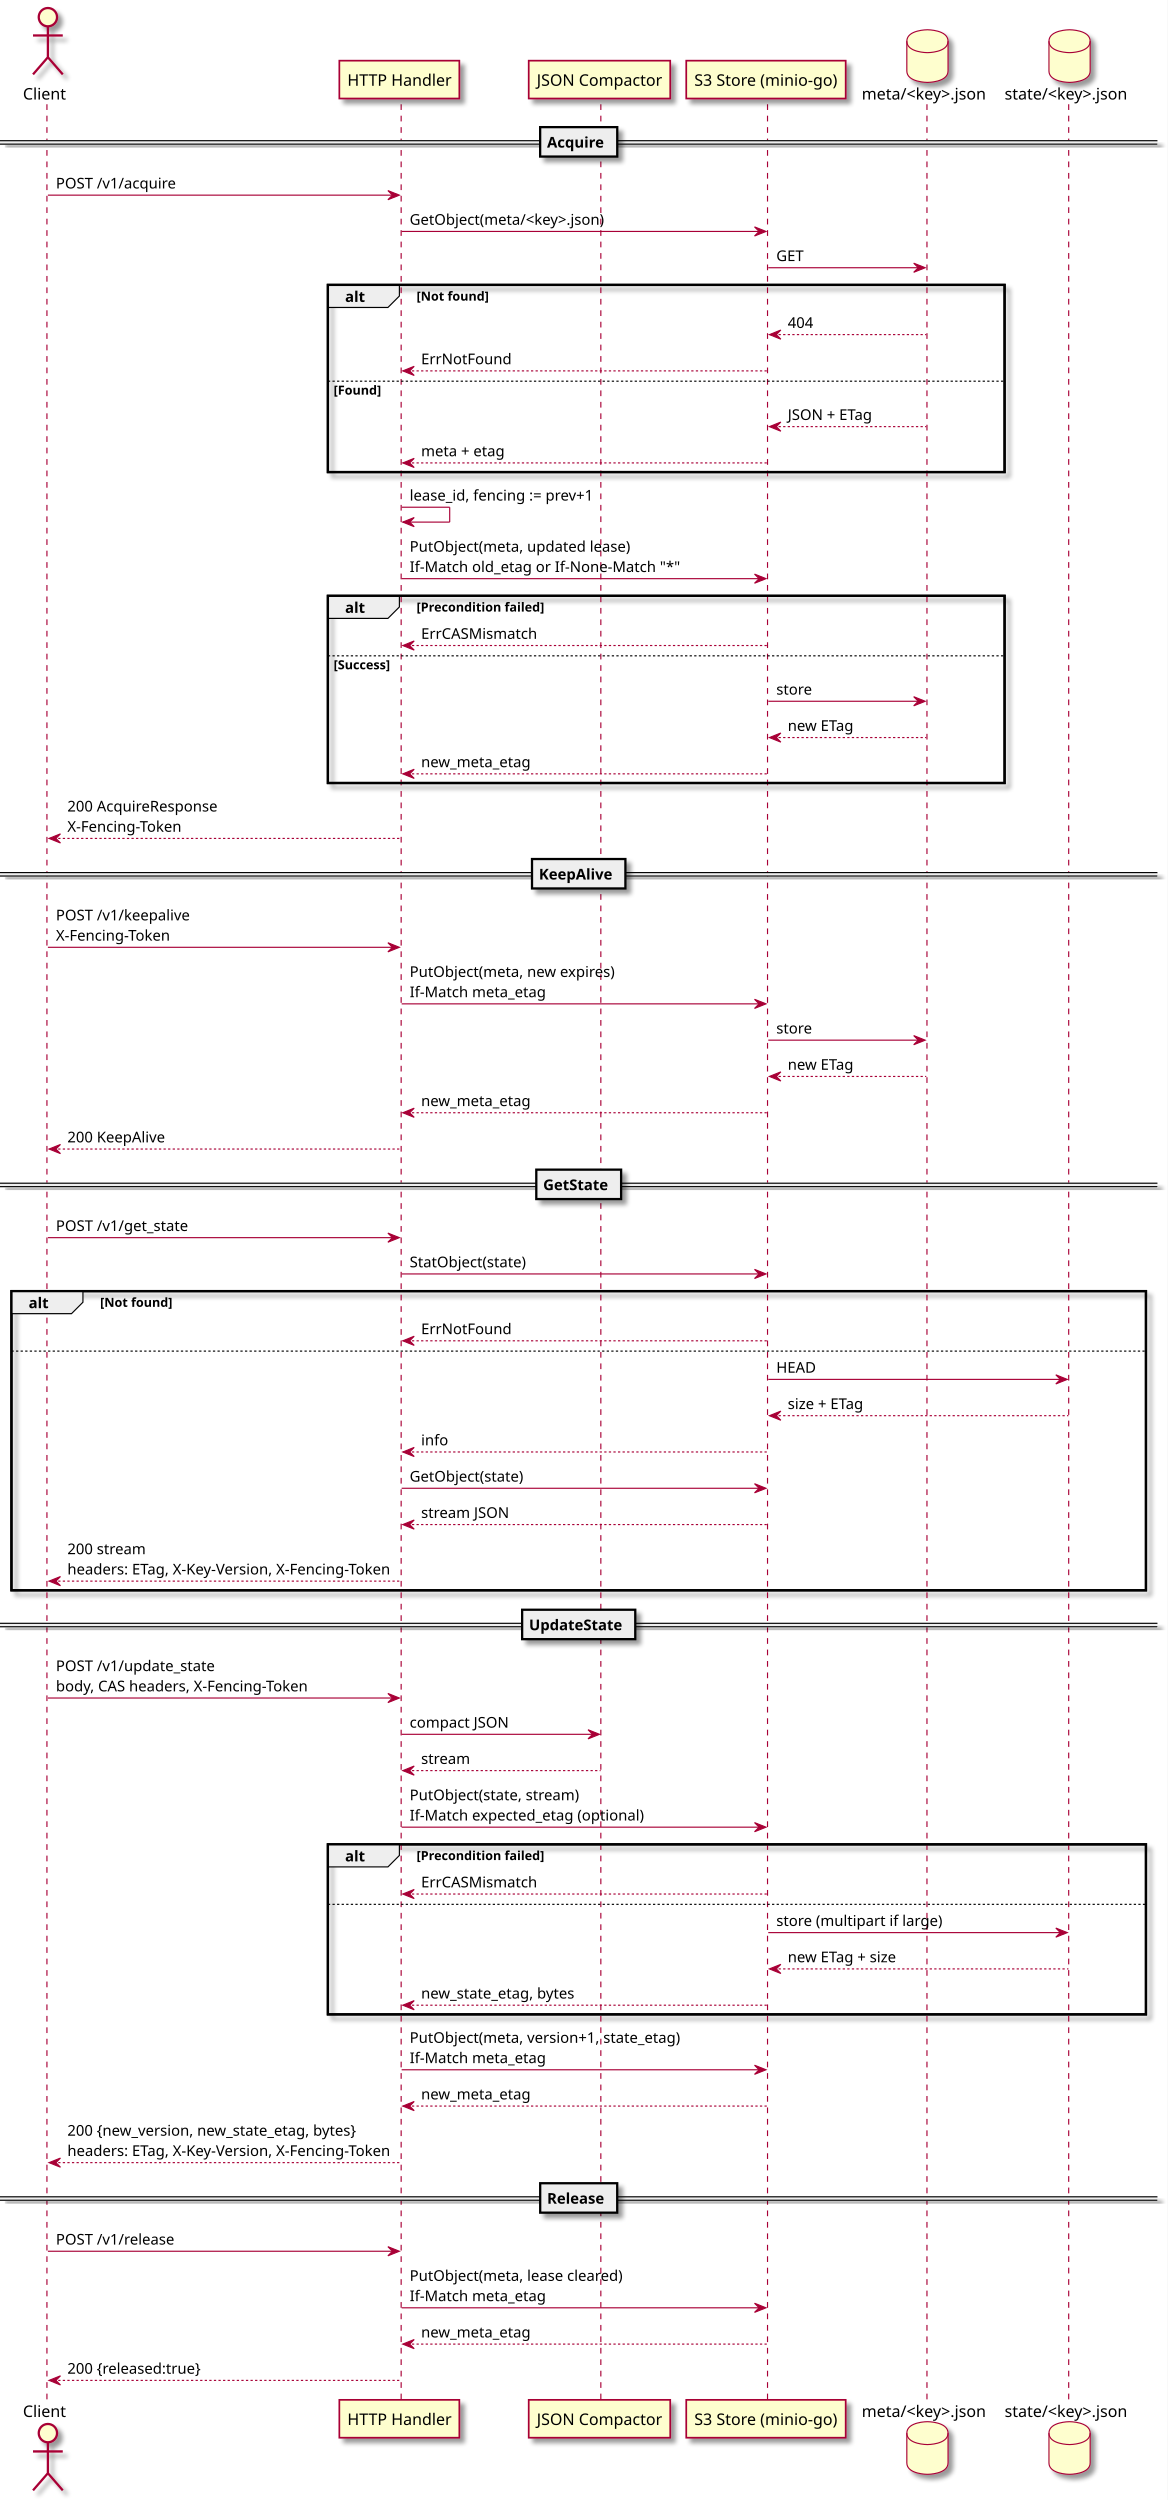
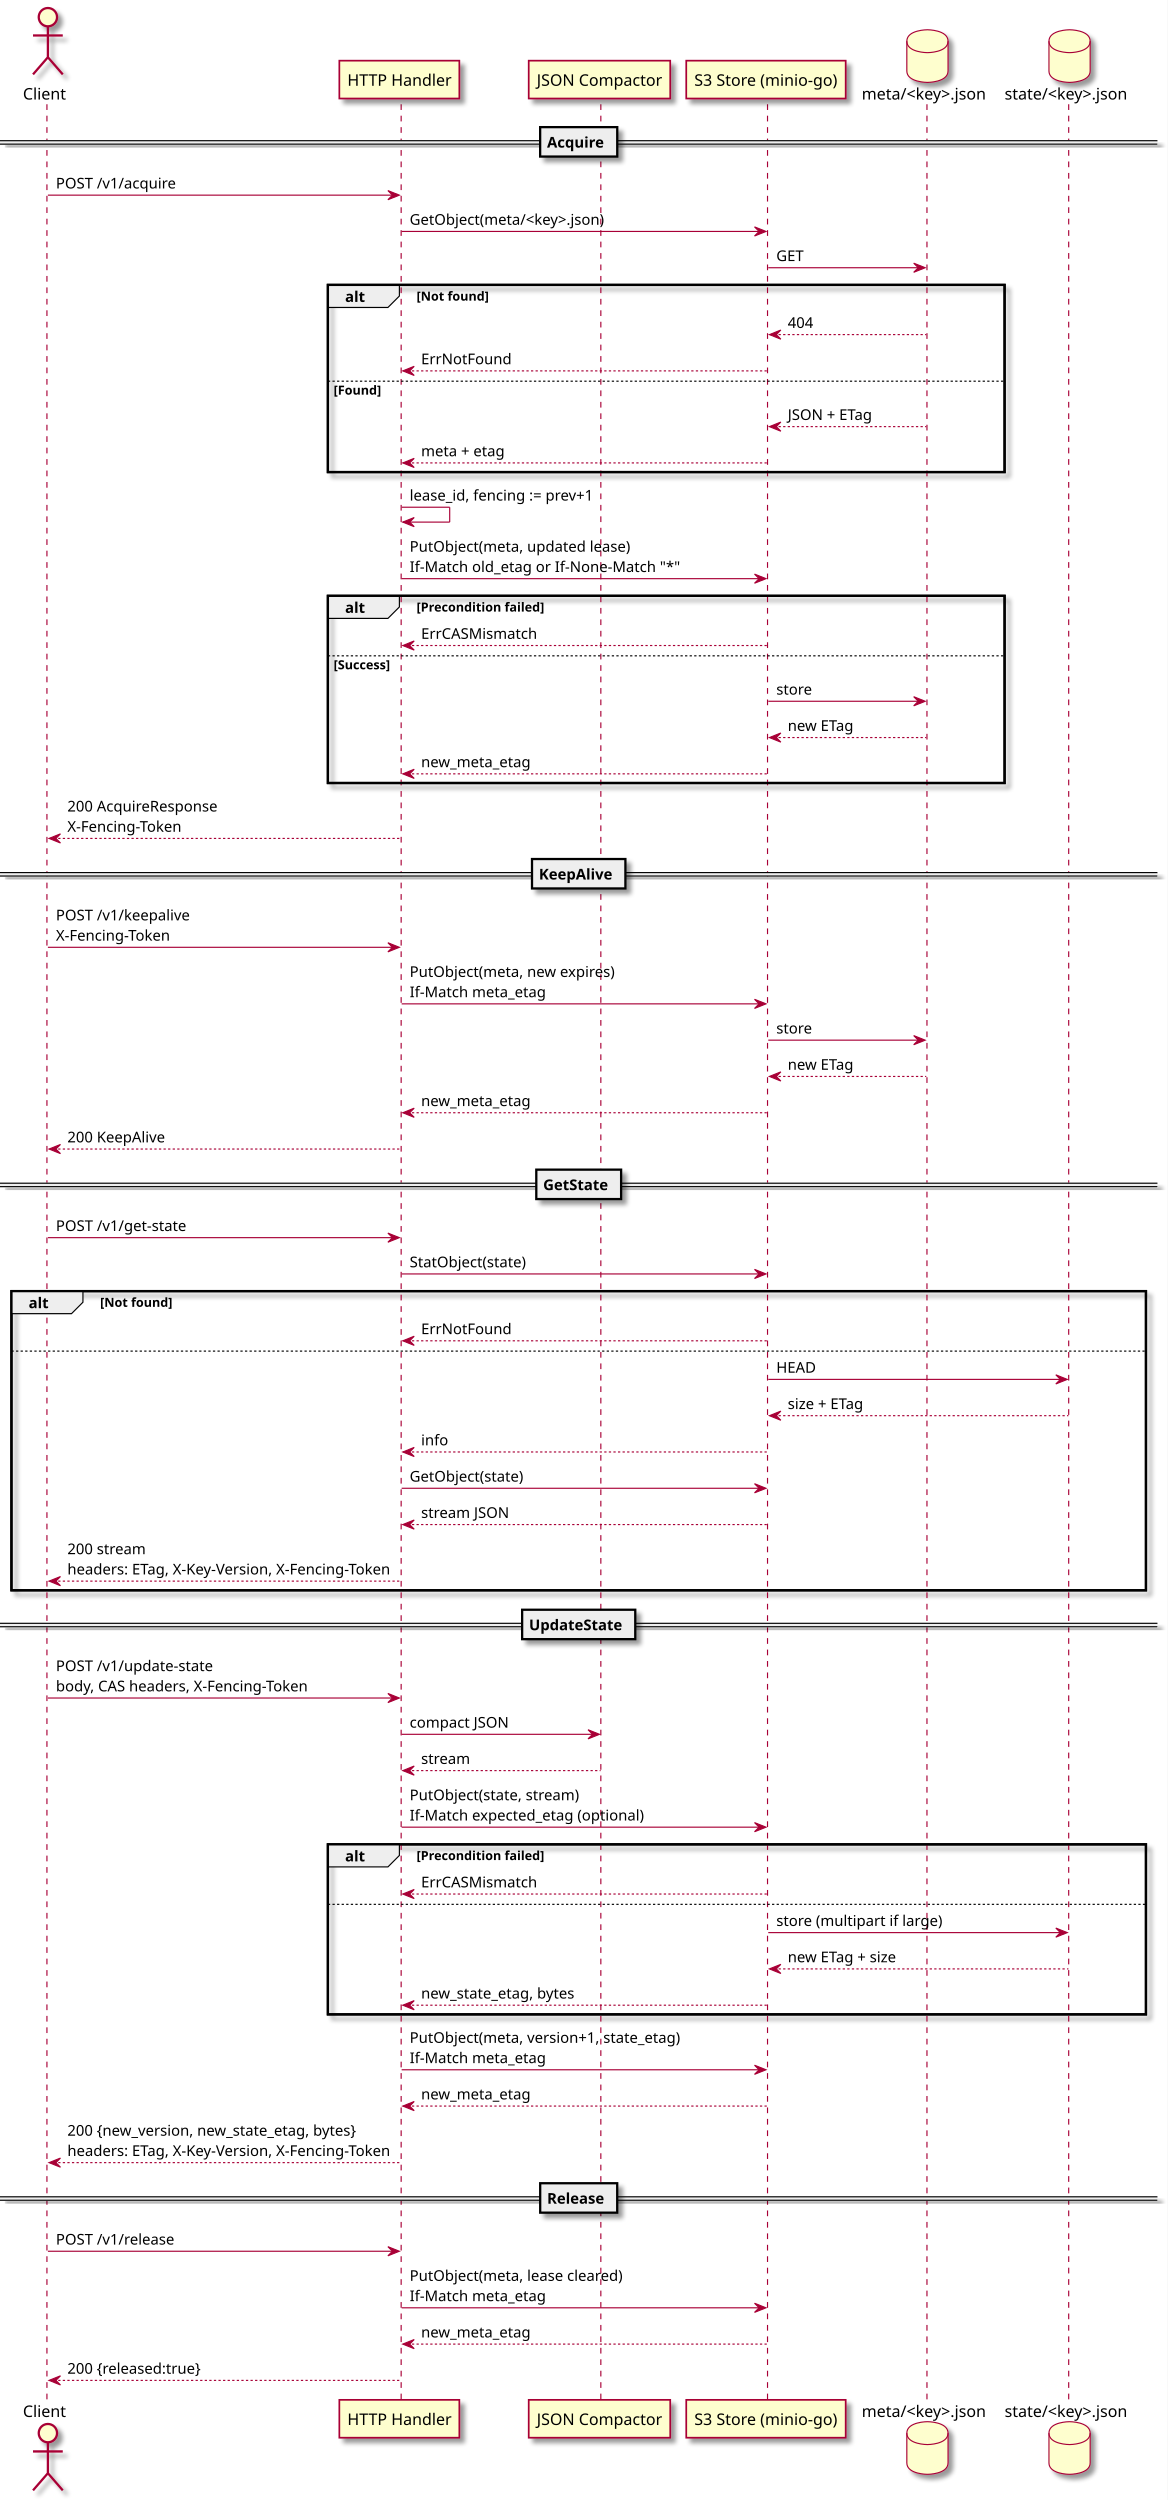
<svg xmlns="http://www.w3.org/2000/svg" contentStyleType="text/css" data-diagram-type="SEQUENCE" height="2184px" preserveAspectRatio="none" style="width:1020px;height:2184px;background:#FFFFFF;" version="1.1" viewBox="0 0 1020 2184" width="1020px" zoomAndPan="magnify">
  <rect width="100%" height="100%" fill="#ffffff" />
  <defs>
-     <filter height="300%" id="f1l8vejm5ueg6n" width="300%" x="-1" y="-1">
+     <filter height="300%" id="f2eann8su0fu7" width="300%" x="-1" y="-1">
      <feGaussianBlur result="blurOut" stdDeviation="2" />
      <feColorMatrix in="blurOut" result="blurOut2" type="matrix" values="0 0 0 0 0 0 0 0 0 0 0 0 0 0 0 0 0 0 .4 0" />
      <feOffset dx="4" dy="4" in="blurOut2" result="blurOut3" />
      <feBlend in="SourceGraphic" in2="blurOut3" mode="normal" />
    </filter>
  </defs>
  <g>
-     <rect fill="none" filter="url(#f1l8vejm5ueg6n)" height="163.512" style="stroke:#000000;stroke-width:2;" width="591.169" x="286.446" y="248.892" />
-     <rect fill="none" filter="url(#f1l8vejm5ueg6n)" height="163.512" style="stroke:#000000;stroke-width:2;" width="591.169" x="286.446" y="520.522" />
-     <rect fill="none" filter="url(#f1l8vejm5ueg6n)" height="261.354" style="stroke:#000000;stroke-width:2;" width="991.107" x="10" y="1127.918" />
-     <rect fill="none" filter="url(#f1l8vejm5ueg6n)" height="148.53" style="stroke:#000000;stroke-width:2;" width="714.66" x="286.446" y="1611.215" />
+     <rect fill="none" filter="url(#f2eann8su0fu7)" height="163.512" style="stroke:#000000;stroke-width:2;" width="591.169" x="286.446" y="248.892" />
+     <rect fill="none" filter="url(#f2eann8su0fu7)" height="163.512" style="stroke:#000000;stroke-width:2;" width="591.169" x="286.446" y="520.522" />
+     <rect fill="none" filter="url(#f2eann8su0fu7)" height="261.354" style="stroke:#000000;stroke-width:2;" width="991.107" x="10" y="1127.918" />
+     <rect fill="none" filter="url(#f2eann8su0fu7)" height="148.53" style="stroke:#000000;stroke-width:2;" width="714.66" x="286.446" y="1611.215" />
    <g>
      <rect fill="#000000" fill-opacity="0" height="2006.443" width="8" x="37.837" y="91.068" />
      <line style="stroke:#A80036;stroke-width:1;stroke-dasharray:5,5;" x1="41" x2="41" y1="91.068" y2="2097.511" />
    </g>
    <g>
      <rect fill="#000000" fill-opacity="0" height="2006.443" width="8" x="346.862" y="91.068" />
      <line style="stroke:#A80036;stroke-width:1;stroke-dasharray:5,5;" x1="350.446" x2="350.446" y1="91.068" y2="2097.511" />
    </g>
    <g>
      <rect fill="#000000" fill-opacity="0" height="2006.443" width="8" x="521.698" y="91.068" />
      <line style="stroke:#A80036;stroke-width:1;stroke-dasharray:5,5;" x1="524.889" x2="524.889" y1="91.068" y2="2097.511" />
    </g>
    <g>
      <rect fill="#000000" fill-opacity="0" height="2006.443" width="8" x="667.151" y="91.068" />
      <line style="stroke:#A80036;stroke-width:1;stroke-dasharray:5,5;" x1="670.508" x2="670.508" y1="91.068" y2="2097.511" />
    </g>
    <g>
      <rect fill="#000000" fill-opacity="0" height="2006.443" width="8" x="806.205" y="91.068" />
      <line style="stroke:#A80036;stroke-width:1;stroke-dasharray:5,5;" x1="809.794" x2="809.794" y1="91.068" y2="2097.511" />
    </g>
    <g>
      <rect fill="#000000" fill-opacity="0" height="2006.443" width="8" x="930.361" y="91.068" />
      <line style="stroke:#A80036;stroke-width:1;stroke-dasharray:5,5;" x1="933.615" x2="933.615" y1="91.068" y2="2097.511" />
    </g>
    <g class="participant participant-head" data-participant="Client">
      <text fill="#000000" font-family="sans-serif" font-size="14" lengthAdjust="spacing" textLength="37.674" x="20" y="86.966">Client</text>
-       <ellipse cx="41.837" cy="15" fill="#FEFECE" filter="url(#f1l8vejm5ueg6n)" rx="8" ry="8" style="stroke:#A80036;stroke-width:2;" />
-       <path d="M41.837,23 L41.837,50 M28.837,31 L54.837,31 M41.837,50 L28.837,65 M41.837,50 L54.837,65" fill="none" filter="url(#f1l8vejm5ueg6n)" style="stroke:#A80036;stroke-width:2;" />
+       <ellipse cx="41.837" cy="15" fill="#FEFECE" filter="url(#f2eann8su0fu7)" rx="8" ry="8" style="stroke:#A80036;stroke-width:2;" />
+       <path d="M41.837,23 L41.837,50 M28.837,31 L54.837,31 M41.837,50 L28.837,65 M41.837,50 L54.837,65" fill="none" filter="url(#f2eann8su0fu7)" style="stroke:#A80036;stroke-width:2;" />
    </g>
    <g class="participant participant-tail" data-participant="Client">
      <text fill="#000000" font-family="sans-serif" font-size="14" lengthAdjust="spacing" textLength="37.674" x="20" y="2111.477">Client</text>
-       <ellipse cx="41.837" cy="2125.579" fill="#FEFECE" filter="url(#f1l8vejm5ueg6n)" rx="8" ry="8" style="stroke:#A80036;stroke-width:2;" />
-       <path d="M41.837,2133.579 L41.837,2160.579 M28.837,2141.579 L54.837,2141.579 M41.837,2160.579 L28.837,2175.579 M41.837,2160.579 L54.837,2175.579" fill="none" filter="url(#f1l8vejm5ueg6n)" style="stroke:#A80036;stroke-width:2;" />
+       <ellipse cx="41.837" cy="2125.579" fill="#FEFECE" filter="url(#f2eann8su0fu7)" rx="8" ry="8" style="stroke:#A80036;stroke-width:2;" />
+       <path d="M41.837,2133.579 L41.837,2160.579 M28.837,2141.579 L54.837,2141.579 M41.837,2160.579 L28.837,2175.579 M41.837,2160.579 L54.837,2175.579" fill="none" filter="url(#f2eann8su0fu7)" style="stroke:#A80036;stroke-width:2;" />
    </g>
    <g class="participant participant-head" data-participant="Handler">
-       <rect fill="#FEFECE" filter="url(#f1l8vejm5ueg6n)" height="33.068" style="stroke:#A80036;stroke-width:1.5;" width="104.832" x="296.446" y="53" />
+       <rect fill="#FEFECE" filter="url(#f2eann8su0fu7)" height="33.068" style="stroke:#A80036;stroke-width:1.5;" width="104.832" x="296.446" y="53" />
      <text fill="#000000" font-family="sans-serif" font-size="14" lengthAdjust="spacing" textLength="90.832" x="303.446" y="74.966">HTTP Handler</text>
    </g>
    <g class="participant participant-tail" data-participant="Handler">
-       <rect fill="#FEFECE" filter="url(#f1l8vejm5ueg6n)" height="33.068" style="stroke:#A80036;stroke-width:1.5;" width="104.832" x="296.446" y="2096.511" />
+       <rect fill="#FEFECE" filter="url(#f2eann8su0fu7)" height="33.068" style="stroke:#A80036;stroke-width:1.5;" width="104.832" x="296.446" y="2096.511" />
      <text fill="#000000" font-family="sans-serif" font-size="14" lengthAdjust="spacing" textLength="90.832" x="303.446" y="2118.477">HTTP Handler</text>
    </g>
    <g class="participant participant-head" data-participant="Compactor">
-       <rect fill="#FEFECE" filter="url(#f1l8vejm5ueg6n)" height="33.068" style="stroke:#A80036;stroke-width:1.5;" width="123.62" x="461.889" y="53" />
+       <rect fill="#FEFECE" filter="url(#f2eann8su0fu7)" height="33.068" style="stroke:#A80036;stroke-width:1.5;" width="123.62" x="461.889" y="53" />
      <text fill="#000000" font-family="sans-serif" font-size="14" lengthAdjust="spacing" textLength="109.62" x="468.889" y="74.966">JSON Compactor</text>
    </g>
    <g class="participant participant-tail" data-participant="Compactor">
-       <rect fill="#FEFECE" filter="url(#f1l8vejm5ueg6n)" height="33.068" style="stroke:#A80036;stroke-width:1.5;" width="123.62" x="461.889" y="2096.511" />
+       <rect fill="#FEFECE" filter="url(#f2eann8su0fu7)" height="33.068" style="stroke:#A80036;stroke-width:1.5;" width="123.62" x="461.889" y="2096.511" />
      <text fill="#000000" font-family="sans-serif" font-size="14" lengthAdjust="spacing" textLength="109.62" x="468.889" y="2118.477">JSON Compactor</text>
    </g>
    <g class="participant participant-head" data-participant="S3">
-       <rect fill="#FEFECE" filter="url(#f1l8vejm5ueg6n)" height="33.068" style="stroke:#A80036;stroke-width:1.5;" width="139.286" x="599.508" y="53" />
+       <rect fill="#FEFECE" filter="url(#f2eann8su0fu7)" height="33.068" style="stroke:#A80036;stroke-width:1.5;" width="139.286" x="599.508" y="53" />
      <text fill="#000000" font-family="sans-serif" font-size="14" lengthAdjust="spacing" textLength="125.285" x="606.508" y="74.966">S3 Store (minio-go)</text>
    </g>
    <g class="participant participant-tail" data-participant="S3">
-       <rect fill="#FEFECE" filter="url(#f1l8vejm5ueg6n)" height="33.068" style="stroke:#A80036;stroke-width:1.5;" width="139.286" x="599.508" y="2096.511" />
+       <rect fill="#FEFECE" filter="url(#f2eann8su0fu7)" height="33.068" style="stroke:#A80036;stroke-width:1.5;" width="139.286" x="599.508" y="2096.511" />
      <text fill="#000000" font-family="sans-serif" font-size="14" lengthAdjust="spacing" textLength="125.285" x="606.508" y="2118.477">S3 Store (minio-go)</text>
    </g>
    <g class="participant participant-head" data-participant="MetaObj">
      <text fill="#000000" font-family="sans-serif" font-size="14" lengthAdjust="spacing" textLength="108.822" x="752.794" y="86.966">meta/&lt;key&gt;.json</text>
-       <path d="M792.205,36 C792.205,26 810.205,26 810.205,26 C810.205,26 828.205,26 828.205,36 L828.205,62 C828.205,72 810.205,72 810.205,72 C810.205,72 792.205,72 792.205,62 L792.205,36" fill="#FEFECE" filter="url(#f1l8vejm5ueg6n)" style="stroke:#A80036;stroke-width:1;" />
+       <path d="M792.205,36 C792.205,26 810.205,26 810.205,26 C810.205,26 828.205,26 828.205,36 L828.205,62 C828.205,72 810.205,72 810.205,72 C810.205,72 792.205,72 792.205,62 L792.205,36" fill="#FEFECE" filter="url(#f2eann8su0fu7)" style="stroke:#A80036;stroke-width:1;" />
      <path d="M792.205,36 C792.205,46 810.205,46 810.205,46 C810.205,46 828.205,46 828.205,36" fill="none" style="stroke:#A80036;stroke-width:1;" />
    </g>
    <g class="participant participant-tail" data-participant="MetaObj">
      <text fill="#000000" font-family="sans-serif" font-size="14" lengthAdjust="spacing" textLength="108.822" x="752.794" y="2111.477">meta/&lt;key&gt;.json</text>
-       <path d="M792.205,2125.579 C792.205,2115.579 810.205,2115.579 810.205,2115.579 C810.205,2115.579 828.205,2115.579 828.205,2125.579 L828.205,2151.579 C828.205,2161.579 810.205,2161.579 810.205,2161.579 C810.205,2161.579 792.205,2161.579 792.205,2151.579 L792.205,2125.579" fill="#FEFECE" filter="url(#f1l8vejm5ueg6n)" style="stroke:#A80036;stroke-width:1;" />
+       <path d="M792.205,2125.579 C792.205,2115.579 810.205,2115.579 810.205,2115.579 C810.205,2115.579 828.205,2115.579 828.205,2125.579 L828.205,2151.579 C828.205,2161.579 810.205,2161.579 810.205,2161.579 C810.205,2161.579 792.205,2161.579 792.205,2151.579 L792.205,2125.579" fill="#FEFECE" filter="url(#f2eann8su0fu7)" style="stroke:#A80036;stroke-width:1;" />
      <path d="M792.205,2125.579 C792.205,2135.579 810.205,2135.579 810.205,2135.579 C810.205,2135.579 828.205,2135.579 828.205,2125.579" fill="none" style="stroke:#A80036;stroke-width:1;" />
    </g>
    <g class="participant participant-head" data-participant="StateObj">
      <text fill="#000000" font-family="sans-serif" font-size="14" lengthAdjust="spacing" textLength="107.492" x="877.615" y="86.966">state/&lt;key&gt;.json</text>
-       <path d="M916.361,36 C916.361,26 934.361,26 934.361,26 C934.361,26 952.361,26 952.361,36 L952.361,62 C952.361,72 934.361,72 934.361,72 C934.361,72 916.361,72 916.361,62 L916.361,36" fill="#FEFECE" filter="url(#f1l8vejm5ueg6n)" style="stroke:#A80036;stroke-width:1;" />
+       <path d="M916.361,36 C916.361,26 934.361,26 934.361,26 C934.361,26 952.361,26 952.361,36 L952.361,62 C952.361,72 934.361,72 934.361,72 C934.361,72 916.361,72 916.361,62 L916.361,36" fill="#FEFECE" filter="url(#f2eann8su0fu7)" style="stroke:#A80036;stroke-width:1;" />
      <path d="M916.361,36 C916.361,46 934.361,46 934.361,46 C934.361,46 952.361,46 952.361,36" fill="none" style="stroke:#A80036;stroke-width:1;" />
    </g>
    <g class="participant participant-tail" data-participant="StateObj">
      <text fill="#000000" font-family="sans-serif" font-size="14" lengthAdjust="spacing" textLength="107.492" x="877.615" y="2111.477">state/&lt;key&gt;.json</text>
-       <path d="M916.361,2125.579 C916.361,2115.579 934.361,2115.579 934.361,2115.579 C934.361,2115.579 952.361,2115.579 952.361,2125.579 L952.361,2151.579 C952.361,2161.579 934.361,2161.579 934.361,2161.579 C934.361,2161.579 916.361,2161.579 916.361,2151.579 L916.361,2125.579" fill="#FEFECE" filter="url(#f1l8vejm5ueg6n)" style="stroke:#A80036;stroke-width:1;" />
+       <path d="M916.361,2125.579 C916.361,2115.579 934.361,2115.579 934.361,2115.579 C934.361,2115.579 952.361,2115.579 952.361,2125.579 L952.361,2151.579 C952.361,2161.579 934.361,2161.579 934.361,2161.579 C934.361,2161.579 916.361,2161.579 916.361,2151.579 L916.361,2125.579" fill="#FEFECE" filter="url(#f2eann8su0fu7)" style="stroke:#A80036;stroke-width:1;" />
      <path d="M916.361,2125.579 C916.361,2135.579 934.361,2135.579 934.361,2135.579 C934.361,2135.579 952.361,2135.579 952.361,2125.579" fill="none" style="stroke:#A80036;stroke-width:1;" />
    </g>
-     <rect fill="#EEEEEE" filter="url(#f1l8vejm5ueg6n)" height="3" style="stroke:#EEEEEE;stroke-width:1;" width="1011.107" x="0" y="122.921" />
+     <rect fill="#EEEEEE" filter="url(#f2eann8su0fu7)" height="3" style="stroke:#EEEEEE;stroke-width:1;" width="1011.107" x="0" y="122.921" />
    <line style="stroke:#000000;stroke-width:1;" x1="0" x2="1011.107" y1="122.921" y2="122.921" />
    <line style="stroke:#000000;stroke-width:1;" x1="0" x2="1011.107" y1="125.921" y2="125.921" />
-     <rect fill="#EEEEEE" filter="url(#f1l8vejm5ueg6n)" height="25.706" style="stroke:#000000;stroke-width:2;" width="67.352" x="471.877" y="111.068" />
+     <rect fill="#EEEEEE" filter="url(#f2eann8su0fu7)" height="25.706" style="stroke:#000000;stroke-width:2;" width="67.352" x="471.877" y="111.068" />
    <text fill="#000000" font-family="sans-serif" font-size="13" font-weight="bold" lengthAdjust="spacing" textLength="49.972" x="477.877" y="128.965">Acquire</text>
    <g class="message" data-participant-1="Client" data-participant-2="Handler">
      <polygon fill="#A80036" points="338.862,166.48,348.862,170.48,338.862,174.48,342.862,170.48" style="stroke:#A80036;stroke-width:1;" />
      <line style="stroke:#A80036;stroke-width:1;" x1="41.837" x2="344.862" y1="170.48" y2="170.48" />
      <text fill="#000000" font-family="sans-serif" font-size="13" lengthAdjust="spacing" textLength="105.092" x="48.837" y="164.671">POST /v1/acquire</text>
    </g>
    <g class="message" data-participant-1="Handler" data-participant-2="S3">
      <polygon fill="#A80036" points="659.151,198.186,669.151,202.186,659.151,206.186,663.151,202.186" style="stroke:#A80036;stroke-width:1;" />
      <line style="stroke:#A80036;stroke-width:1;" x1="350.862" x2="665.151" y1="202.186" y2="202.186" />
      <text fill="#000000" font-family="sans-serif" font-size="13" lengthAdjust="spacing" textLength="170.105" x="357.862" y="196.377">GetObject(meta/&lt;key&gt;.json)</text>
    </g>
    <g class="message" data-participant-1="S3" data-participant-2="MetaObj">
      <polygon fill="#A80036" points="798.205,229.892,808.205,233.892,798.205,237.892,802.205,233.892" style="stroke:#A80036;stroke-width:1;" />
      <line style="stroke:#A80036;stroke-width:1;" x1="671.151" x2="804.205" y1="233.892" y2="233.892" />
      <text fill="#000000" font-family="sans-serif" font-size="13" lengthAdjust="spacing" textLength="23.92" x="678.151" y="228.083">GET</text>
    </g>
    <path d="M286.446,248.892 L348.905,248.892 L348.905,258.598 L338.905,268.598 L286.446,268.598 L286.446,248.892" fill="#EEEEEE" style="stroke:#000000;stroke-width:1;" />
    <rect fill="none" height="163.512" style="stroke:#000000;stroke-width:2;" width="591.169" x="286.446" y="248.892" />
    <text fill="#000000" font-family="sans-serif" font-size="13" font-weight="bold" lengthAdjust="spacing" textLength="17.459" x="301.446" y="263.789">alt</text>
    <text fill="#000000" font-family="sans-serif" font-size="11" font-weight="bold" lengthAdjust="spacing" textLength="63.151" x="363.905" y="262.651">[Not found]</text>
    <g class="message" data-participant-1="MetaObj" data-participant-2="S3">
      <polygon fill="#A80036" points="682.151,288.304,672.151,292.304,682.151,296.304,678.151,292.304" style="stroke:#A80036;stroke-width:1;" />
      <line style="stroke:#A80036;stroke-width:1;stroke-dasharray:2,2;" x1="676.151" x2="809.205" y1="292.304" y2="292.304" />
      <text fill="#000000" font-family="sans-serif" font-size="13" lengthAdjust="spacing" textLength="22.308" x="688.151" y="286.495">404</text>
    </g>
    <g class="message" data-participant-1="S3" data-participant-2="Handler">
      <polygon fill="#A80036" points="361.862,320.01,351.862,324.01,361.862,328.01,357.862,324.01" style="stroke:#A80036;stroke-width:1;" />
      <line style="stroke:#A80036;stroke-width:1;stroke-dasharray:2,2;" x1="355.862" x2="670.151" y1="324.01" y2="324.01" />
      <text fill="#000000" font-family="sans-serif" font-size="13" lengthAdjust="spacing" textLength="79.079" x="367.862" y="318.201">ErrNotFound</text>
    </g>
    <line style="stroke:#000000;stroke-width:1;stroke-dasharray:2,2;" x1="286.446" x2="877.615" y1="333.01" y2="333.01" />
    <text fill="#000000" font-family="sans-serif" font-size="11" font-weight="bold" lengthAdjust="spacing" textLength="41.547" x="291.446" y="344.769">[Found]</text>
    <g class="message" data-participant-1="MetaObj" data-participant-2="S3">
      <polygon fill="#A80036" points="682.151,368.698,672.151,372.698,682.151,376.698,678.151,372.698" style="stroke:#A80036;stroke-width:1;" />
      <line style="stroke:#A80036;stroke-width:1;stroke-dasharray:2,2;" x1="676.151" x2="809.205" y1="372.698" y2="372.698" />
      <text fill="#000000" font-family="sans-serif" font-size="13" lengthAdjust="spacing" textLength="74.659" x="688.151" y="366.889">JSON + ETag</text>
    </g>
    <g class="message" data-participant-1="S3" data-participant-2="Handler">
      <polygon fill="#A80036" points="361.862,400.404,351.862,404.404,361.862,408.404,357.862,404.404" style="stroke:#A80036;stroke-width:1;" />
      <line style="stroke:#A80036;stroke-width:1;stroke-dasharray:2,2;" x1="355.862" x2="670.151" y1="404.404" y2="404.404" />
      <text fill="#000000" font-family="sans-serif" font-size="13" lengthAdjust="spacing" textLength="72.982" x="367.862" y="398.595">meta + etag</text>
    </g>
    <g class="message" data-participant-1="Handler" data-participant-2="Handler">
      <line style="stroke:#A80036;stroke-width:1;" x1="350.862" x2="392.862" y1="443.11" y2="443.11" />
      <line style="stroke:#A80036;stroke-width:1;" x1="392.862" x2="392.862" y1="443.11" y2="456.11" />
      <line style="stroke:#A80036;stroke-width:1;" x1="351.862" x2="392.862" y1="456.11" y2="456.11" />
      <polygon fill="#A80036" points="361.862,452.11,351.862,456.11,361.862,460.11,357.862,456.11" style="stroke:#A80036;stroke-width:1;" />
      <text fill="#000000" font-family="sans-serif" font-size="13" lengthAdjust="spacing" textLength="160.836" x="357.862" y="437.301">lease_id, fencing := prev+1</text>
    </g>
    <g class="message" data-participant-1="Handler" data-participant-2="S3">
      <polygon fill="#A80036" points="659.151,501.522,669.151,505.522,659.151,509.522,663.151,505.522" style="stroke:#A80036;stroke-width:1;" />
      <line style="stroke:#A80036;stroke-width:1;" x1="350.862" x2="665.151" y1="505.522" y2="505.522" />
      <text fill="#000000" font-family="sans-serif" font-size="13" lengthAdjust="spacing" textLength="192.751" x="357.862" y="482.007">PutObject(meta, updated lease)</text>
      <text fill="#000000" font-family="sans-serif" font-size="13" lengthAdjust="spacing" textLength="236.353" x="357.862" y="499.713">If-Match old_etag or If-None-Match "*"</text>
    </g>
    <path d="M286.446,520.522 L348.905,520.522 L348.905,530.228 L338.905,540.228 L286.446,540.228 L286.446,520.522" fill="#EEEEEE" style="stroke:#000000;stroke-width:1;" />
    <rect fill="none" height="163.512" style="stroke:#000000;stroke-width:2;" width="591.169" x="286.446" y="520.522" />
    <text fill="#000000" font-family="sans-serif" font-size="13" font-weight="bold" lengthAdjust="spacing" textLength="17.459" x="301.446" y="535.419">alt</text>
    <text fill="#000000" font-family="sans-serif" font-size="11" font-weight="bold" lengthAdjust="spacing" textLength="111.792" x="363.905" y="534.281">[Precondition failed]</text>
    <g class="message" data-participant-1="S3" data-participant-2="Handler">
      <polygon fill="#A80036" points="361.862,559.934,351.862,563.934,361.862,567.934,357.862,563.934" style="stroke:#A80036;stroke-width:1;" />
      <line style="stroke:#A80036;stroke-width:1;stroke-dasharray:2,2;" x1="355.862" x2="670.151" y1="563.934" y2="563.934" />
      <text fill="#000000" font-family="sans-serif" font-size="13" lengthAdjust="spacing" textLength="101.413" x="367.862" y="558.125">ErrCASMismatch</text>
    </g>
    <line style="stroke:#000000;stroke-width:1;stroke-dasharray:2,2;" x1="286.446" x2="877.615" y1="572.934" y2="572.934" />
    <text fill="#000000" font-family="sans-serif" font-size="11" font-weight="bold" lengthAdjust="spacing" textLength="49.313" x="291.446" y="584.693">[Success]</text>
    <g class="message" data-participant-1="S3" data-participant-2="MetaObj">
      <polygon fill="#A80036" points="798.205,608.622,808.205,612.622,798.205,616.622,802.205,612.622" style="stroke:#A80036;stroke-width:1;" />
      <line style="stroke:#A80036;stroke-width:1;" x1="671.151" x2="804.205" y1="612.622" y2="612.622" />
      <text fill="#000000" font-family="sans-serif" font-size="13" lengthAdjust="spacing" textLength="31.486" x="678.151" y="606.813">store</text>
    </g>
    <g class="message" data-participant-1="MetaObj" data-participant-2="S3">
      <polygon fill="#A80036" points="682.151,640.328,672.151,644.328,682.151,648.328,678.151,644.328" style="stroke:#A80036;stroke-width:1;" />
      <line style="stroke:#A80036;stroke-width:1;stroke-dasharray:2,2;" x1="676.151" x2="809.205" y1="644.328" y2="644.328" />
      <text fill="#000000" font-family="sans-serif" font-size="13" lengthAdjust="spacing" textLength="58.708" x="688.151" y="638.519">new ETag</text>
    </g>
    <g class="message" data-participant-1="S3" data-participant-2="Handler">
      <polygon fill="#A80036" points="361.862,672.034,351.862,676.034,361.862,680.034,357.862,676.034" style="stroke:#A80036;stroke-width:1;" />
      <line style="stroke:#A80036;stroke-width:1;stroke-dasharray:2,2;" x1="355.862" x2="670.151" y1="676.034" y2="676.034" />
      <text fill="#000000" font-family="sans-serif" font-size="13" lengthAdjust="spacing" textLength="95.914" x="367.862" y="670.225">new_meta_etag</text>
    </g>
    <g class="message" data-participant-1="Handler" data-participant-2="Client">
      <polygon fill="#A80036" points="52.837,728.446,42.837,732.446,52.837,736.446,48.837,732.446" style="stroke:#A80036;stroke-width:1;" />
      <line style="stroke:#A80036;stroke-width:1;stroke-dasharray:2,2;" x1="46.837" x2="349.862" y1="732.446" y2="732.446" />
      <text fill="#000000" font-family="sans-serif" font-size="13" lengthAdjust="spacing" textLength="131.417" x="58.837" y="708.931">200 AcquireResponse</text>
      <text fill="#000000" font-family="sans-serif" font-size="13" lengthAdjust="spacing" textLength="101.127" x="58.837" y="726.637">X-Fencing-Token</text>
    </g>
-     <rect fill="#EEEEEE" filter="url(#f1l8vejm5ueg6n)" height="3" style="stroke:#EEEEEE;stroke-width:1;" width="1011.107" x="0" y="762.299" />
+     <rect fill="#EEEEEE" filter="url(#f2eann8su0fu7)" height="3" style="stroke:#EEEEEE;stroke-width:1;" width="1011.107" x="0" y="762.299" />
    <line style="stroke:#000000;stroke-width:1;" x1="0" x2="1011.107" y1="762.299" y2="762.299" />
    <line style="stroke:#000000;stroke-width:1;" x1="0" x2="1011.107" y1="765.299" y2="765.299" />
-     <rect fill="#EEEEEE" filter="url(#f1l8vejm5ueg6n)" height="25.706" style="stroke:#000000;stroke-width:2;" width="81.587" x="464.76" y="750.446" />
+     <rect fill="#EEEEEE" filter="url(#f2eann8su0fu7)" height="25.706" style="stroke:#000000;stroke-width:2;" width="81.587" x="464.76" y="750.446" />
    <text fill="#000000" font-family="sans-serif" font-size="13" font-weight="bold" lengthAdjust="spacing" textLength="64.207" x="470.76" y="768.343">KeepAlive</text>
    <g class="message" data-participant-1="Client" data-participant-2="Handler">
      <polygon fill="#A80036" points="338.862,823.564,348.862,827.564,338.862,831.564,342.862,827.564" style="stroke:#A80036;stroke-width:1;" />
      <line style="stroke:#A80036;stroke-width:1;" x1="41.837" x2="344.862" y1="827.564" y2="827.564" />
      <text fill="#000000" font-family="sans-serif" font-size="13" lengthAdjust="spacing" textLength="117.013" x="48.837" y="804.049">POST /v1/keepalive</text>
      <text fill="#000000" font-family="sans-serif" font-size="13" lengthAdjust="spacing" textLength="101.127" x="48.837" y="821.755">X-Fencing-Token</text>
    </g>
    <g class="message" data-participant-1="Handler" data-participant-2="S3">
      <polygon fill="#A80036" points="659.151,872.976,669.151,876.976,659.151,880.976,663.151,876.976" style="stroke:#A80036;stroke-width:1;" />
      <line style="stroke:#A80036;stroke-width:1;" x1="350.862" x2="665.151" y1="876.976" y2="876.976" />
      <text fill="#000000" font-family="sans-serif" font-size="13" lengthAdjust="spacing" textLength="179.946" x="357.862" y="853.461">PutObject(meta, new expires)</text>
      <text fill="#000000" font-family="sans-serif" font-size="13" lengthAdjust="spacing" textLength="119.054" x="357.862" y="871.167">If-Match meta_etag</text>
    </g>
    <g class="message" data-participant-1="S3" data-participant-2="MetaObj">
      <polygon fill="#A80036" points="798.205,904.682,808.205,908.682,798.205,912.682,802.205,908.682" style="stroke:#A80036;stroke-width:1;" />
      <line style="stroke:#A80036;stroke-width:1;" x1="671.151" x2="804.205" y1="908.682" y2="908.682" />
      <text fill="#000000" font-family="sans-serif" font-size="13" lengthAdjust="spacing" textLength="31.486" x="678.151" y="902.873">store</text>
    </g>
    <g class="message" data-participant-1="MetaObj" data-participant-2="S3">
      <polygon fill="#A80036" points="682.151,936.388,672.151,940.388,682.151,944.388,678.151,940.388" style="stroke:#A80036;stroke-width:1;" />
      <line style="stroke:#A80036;stroke-width:1;stroke-dasharray:2,2;" x1="676.151" x2="809.205" y1="940.388" y2="940.388" />
      <text fill="#000000" font-family="sans-serif" font-size="13" lengthAdjust="spacing" textLength="58.708" x="688.151" y="934.579">new ETag</text>
    </g>
    <g class="message" data-participant-1="S3" data-participant-2="Handler">
      <polygon fill="#A80036" points="361.862,968.094,351.862,972.094,361.862,976.094,357.862,972.094" style="stroke:#A80036;stroke-width:1;" />
      <line style="stroke:#A80036;stroke-width:1;stroke-dasharray:2,2;" x1="355.862" x2="670.151" y1="972.094" y2="972.094" />
      <text fill="#000000" font-family="sans-serif" font-size="13" lengthAdjust="spacing" textLength="95.914" x="367.862" y="966.285">new_meta_etag</text>
    </g>
    <g class="message" data-participant-1="Handler" data-participant-2="Client">
      <polygon fill="#A80036" points="52.837,999.8,42.837,1003.8,52.837,1007.8,48.837,1003.8" style="stroke:#A80036;stroke-width:1;" />
      <line style="stroke:#A80036;stroke-width:1;stroke-dasharray:2,2;" x1="46.837" x2="349.862" y1="1003.8" y2="1003.8" />
      <text fill="#000000" font-family="sans-serif" font-size="13" lengthAdjust="spacing" textLength="85.345" x="58.837" y="997.991">200 KeepAlive</text>
    </g>
-     <rect fill="#EEEEEE" filter="url(#f1l8vejm5ueg6n)" height="3" style="stroke:#EEEEEE;stroke-width:1;" width="1011.107" x="0" y="1033.653" />
+     <rect fill="#EEEEEE" filter="url(#f2eann8su0fu7)" height="3" style="stroke:#EEEEEE;stroke-width:1;" width="1011.107" x="0" y="1033.653" />
    <line style="stroke:#000000;stroke-width:1;" x1="0" x2="1011.107" y1="1033.653" y2="1033.653" />
    <line style="stroke:#000000;stroke-width:1;" x1="0" x2="1011.107" y1="1036.653" y2="1036.653" />
-     <rect fill="#EEEEEE" filter="url(#f1l8vejm5ueg6n)" height="25.706" style="stroke:#000000;stroke-width:2;" width="74.099" x="468.504" y="1021.8" />
+     <rect fill="#EEEEEE" filter="url(#f2eann8su0fu7)" height="25.706" style="stroke:#000000;stroke-width:2;" width="74.099" x="468.504" y="1021.8" />
    <text fill="#000000" font-family="sans-serif" font-size="13" font-weight="bold" lengthAdjust="spacing" textLength="56.719" x="474.504" y="1039.697">GetState</text>
    <g class="message" data-participant-1="Client" data-participant-2="Handler">
      <polygon fill="#A80036" points="338.862,1077.212,348.862,1081.212,338.862,1085.212,342.862,1081.212" style="stroke:#A80036;stroke-width:1;" />
      <line style="stroke:#A80036;stroke-width:1;" x1="41.837" x2="344.862" y1="1081.212" y2="1081.212" />
-       <text fill="#000000" font-family="sans-serif" font-size="13" lengthAdjust="spacing" textLength="115.505" x="48.837" y="1075.403">POST /v1/get_state</text>
+       <text fill="#000000" font-family="sans-serif" font-size="13" lengthAdjust="spacing" textLength="113.919" x="48.837" y="1075.403">POST /v1/get-state</text>
    </g>
    <g class="message" data-participant-1="Handler" data-participant-2="S3">
      <polygon fill="#A80036" points="659.151,1108.918,669.151,1112.918,659.151,1116.918,663.151,1112.918" style="stroke:#A80036;stroke-width:1;" />
      <line style="stroke:#A80036;stroke-width:1;" x1="350.862" x2="665.151" y1="1112.918" y2="1112.918" />
      <text fill="#000000" font-family="sans-serif" font-size="13" lengthAdjust="spacing" textLength="101.621" x="357.862" y="1107.109">StatObject(state)</text>
    </g>
    <path d="M10,1127.918 L72.459,1127.918 L72.459,1137.624 L62.459,1147.624 L10,1147.624 L10,1127.918" fill="#EEEEEE" style="stroke:#000000;stroke-width:1;" />
    <rect fill="none" height="261.354" style="stroke:#000000;stroke-width:2;" width="991.107" x="10" y="1127.918" />
    <text fill="#000000" font-family="sans-serif" font-size="13" font-weight="bold" lengthAdjust="spacing" textLength="17.459" x="25" y="1142.815">alt</text>
    <text fill="#000000" font-family="sans-serif" font-size="11" font-weight="bold" lengthAdjust="spacing" textLength="63.151" x="87.459" y="1141.677">[Not found]</text>
    <g class="message" data-participant-1="S3" data-participant-2="Handler">
      <polygon fill="#A80036" points="361.862,1167.33,351.862,1171.33,361.862,1175.33,357.862,1171.33" style="stroke:#A80036;stroke-width:1;" />
      <line style="stroke:#A80036;stroke-width:1;stroke-dasharray:2,2;" x1="355.862" x2="670.151" y1="1171.33" y2="1171.33" />
      <text fill="#000000" font-family="sans-serif" font-size="13" lengthAdjust="spacing" textLength="79.079" x="367.862" y="1165.521">ErrNotFound</text>
    </g>
    <line style="stroke:#000000;stroke-width:1;stroke-dasharray:2,2;" x1="10" x2="1001.107" y1="1180.33" y2="1180.33" />
    <g class="message" data-participant-1="S3" data-participant-2="StateObj">
      <polygon fill="#A80036" points="922.361,1201.036,932.361,1205.036,922.361,1209.036,926.361,1205.036" style="stroke:#A80036;stroke-width:1;" />
      <line style="stroke:#A80036;stroke-width:1;" x1="671.151" x2="928.361" y1="1205.036" y2="1205.036" />
      <text fill="#000000" font-family="sans-serif" font-size="13" lengthAdjust="spacing" textLength="34.658" x="678.151" y="1199.227">HEAD</text>
    </g>
    <g class="message" data-participant-1="StateObj" data-participant-2="S3">
      <polygon fill="#A80036" points="682.151,1232.742,672.151,1236.742,682.151,1240.742,678.151,1236.742" style="stroke:#A80036;stroke-width:1;" />
      <line style="stroke:#A80036;stroke-width:1;stroke-dasharray:2,2;" x1="676.151" x2="933.361" y1="1236.742" y2="1236.742" />
      <text fill="#000000" font-family="sans-serif" font-size="13" lengthAdjust="spacing" textLength="66.963" x="688.151" y="1230.933">size + ETag</text>
    </g>
    <g class="message" data-participant-1="S3" data-participant-2="Handler">
      <polygon fill="#A80036" points="361.862,1264.448,351.862,1268.448,361.862,1272.448,357.862,1268.448" style="stroke:#A80036;stroke-width:1;" />
      <line style="stroke:#A80036;stroke-width:1;stroke-dasharray:2,2;" x1="355.862" x2="670.151" y1="1268.448" y2="1268.448" />
      <text fill="#000000" font-family="sans-serif" font-size="13" lengthAdjust="spacing" textLength="23.725" x="367.862" y="1262.639">info</text>
    </g>
    <g class="message" data-participant-1="Handler" data-participant-2="S3">
      <polygon fill="#A80036" points="659.151,1296.154,669.151,1300.154,659.151,1304.154,663.151,1300.154" style="stroke:#A80036;stroke-width:1;" />
      <line style="stroke:#A80036;stroke-width:1;" x1="350.862" x2="665.151" y1="1300.154" y2="1300.154" />
      <text fill="#000000" font-family="sans-serif" font-size="13" lengthAdjust="spacing" textLength="99.294" x="357.862" y="1294.345">GetObject(state)</text>
    </g>
    <g class="message" data-participant-1="S3" data-participant-2="Handler">
      <polygon fill="#A80036" points="361.862,1327.86,351.862,1331.86,361.862,1335.86,357.862,1331.86" style="stroke:#A80036;stroke-width:1;" />
      <line style="stroke:#A80036;stroke-width:1;stroke-dasharray:2,2;" x1="355.862" x2="670.151" y1="1331.86" y2="1331.86" />
      <text fill="#000000" font-family="sans-serif" font-size="13" lengthAdjust="spacing" textLength="77.168" x="367.862" y="1326.051">stream JSON</text>
    </g>
    <g class="message" data-participant-1="Handler" data-participant-2="Client">
      <polygon fill="#A80036" points="52.837,1377.272,42.837,1381.272,52.837,1385.272,48.837,1381.272" style="stroke:#A80036;stroke-width:1;" />
      <line style="stroke:#A80036;stroke-width:1;stroke-dasharray:2,2;" x1="46.837" x2="349.862" y1="1381.272" y2="1381.272" />
      <text fill="#000000" font-family="sans-serif" font-size="13" lengthAdjust="spacing" textLength="68.757" x="58.837" y="1357.757">200 stream</text>
      <text fill="#000000" font-family="sans-serif" font-size="13" lengthAdjust="spacing" textLength="285.025" x="58.837" y="1375.463">headers: ETag, X-Key-Version, X-Fencing-Token</text>
    </g>
-     <rect fill="#EEEEEE" filter="url(#f1l8vejm5ueg6n)" height="3" style="stroke:#EEEEEE;stroke-width:1;" width="1011.107" x="0" y="1418.125" />
+     <rect fill="#EEEEEE" filter="url(#f2eann8su0fu7)" height="3" style="stroke:#EEEEEE;stroke-width:1;" width="1011.107" x="0" y="1418.125" />
    <line style="stroke:#000000;stroke-width:1;" x1="0" x2="1011.107" y1="1418.125" y2="1418.125" />
    <line style="stroke:#000000;stroke-width:1;" x1="0" x2="1011.107" y1="1421.125" y2="1421.125" />
-     <rect fill="#EEEEEE" filter="url(#f1l8vejm5ueg6n)" height="25.706" style="stroke:#000000;stroke-width:2;" width="98.825" x="456.141" y="1406.272" />
+     <rect fill="#EEEEEE" filter="url(#f2eann8su0fu7)" height="25.706" style="stroke:#000000;stroke-width:2;" width="98.825" x="456.141" y="1406.272" />
    <text fill="#000000" font-family="sans-serif" font-size="13" font-weight="bold" lengthAdjust="spacing" textLength="81.445" x="462.141" y="1424.169">UpdateState</text>
    <g class="message" data-participant-1="Client" data-participant-2="Handler">
      <polygon fill="#A80036" points="338.862,1479.39,348.862,1483.39,338.862,1487.39,342.862,1483.39" style="stroke:#A80036;stroke-width:1;" />
      <line style="stroke:#A80036;stroke-width:1;" x1="41.837" x2="344.862" y1="1483.39" y2="1483.39" />
-       <text fill="#000000" font-family="sans-serif" font-size="13" lengthAdjust="spacing" textLength="138.827" x="48.837" y="1459.875">POST /v1/update_state</text>
+       <text fill="#000000" font-family="sans-serif" font-size="13" lengthAdjust="spacing" textLength="137.241" x="48.837" y="1459.875">POST /v1/update-state</text>
      <text fill="#000000" font-family="sans-serif" font-size="13" lengthAdjust="spacing" textLength="221.962" x="48.837" y="1477.581">body, CAS headers, X-Fencing-Token</text>
    </g>
    <g class="message" data-participant-1="Handler" data-participant-2="Compactor">
      <polygon fill="#A80036" points="513.698,1511.096,523.698,1515.096,513.698,1519.096,517.698,1515.096" style="stroke:#A80036;stroke-width:1;" />
      <line style="stroke:#A80036;stroke-width:1;" x1="350.862" x2="519.698" y1="1515.096" y2="1515.096" />
      <text fill="#000000" font-family="sans-serif" font-size="13" lengthAdjust="spacing" textLength="86.58" x="357.862" y="1509.287">compact JSON</text>
    </g>
    <g class="message" data-participant-1="Compactor" data-participant-2="Handler">
      <polygon fill="#A80036" points="361.862,1542.802,351.862,1546.802,361.862,1550.802,357.862,1546.802" style="stroke:#A80036;stroke-width:1;" />
      <line style="stroke:#A80036;stroke-width:1;stroke-dasharray:2,2;" x1="355.862" x2="524.698" y1="1546.802" y2="1546.802" />
      <text fill="#000000" font-family="sans-serif" font-size="13" lengthAdjust="spacing" textLength="43.069" x="367.862" y="1540.993">stream</text>
    </g>
    <g class="message" data-participant-1="Handler" data-participant-2="S3">
      <polygon fill="#A80036" points="659.151,1592.215,669.151,1596.215,659.151,1600.215,663.151,1596.215" style="stroke:#A80036;stroke-width:1;" />
      <line style="stroke:#A80036;stroke-width:1;" x1="350.862" x2="665.151" y1="1596.215" y2="1596.215" />
      <text fill="#000000" font-family="sans-serif" font-size="13" lengthAdjust="spacing" textLength="148.33" x="357.862" y="1572.699">PutObject(state, stream)</text>
      <text fill="#000000" font-family="sans-serif" font-size="13" lengthAdjust="spacing" textLength="205.01" x="357.862" y="1590.406">If-Match expected_etag (optional)</text>
    </g>
    <path d="M286.446,1611.215 L348.905,1611.215 L348.905,1620.92 L338.905,1630.92 L286.446,1630.92 L286.446,1611.215" fill="#EEEEEE" style="stroke:#000000;stroke-width:1;" />
    <rect fill="none" height="148.53" style="stroke:#000000;stroke-width:2;" width="714.66" x="286.446" y="1611.215" />
    <text fill="#000000" font-family="sans-serif" font-size="13" font-weight="bold" lengthAdjust="spacing" textLength="17.459" x="301.446" y="1626.111">alt</text>
    <text fill="#000000" font-family="sans-serif" font-size="11" font-weight="bold" lengthAdjust="spacing" textLength="111.792" x="363.905" y="1624.973">[Precondition failed]</text>
    <g class="message" data-participant-1="S3" data-participant-2="Handler">
      <polygon fill="#A80036" points="361.862,1650.627,351.862,1654.627,361.862,1658.627,357.862,1654.627" style="stroke:#A80036;stroke-width:1;" />
      <line style="stroke:#A80036;stroke-width:1;stroke-dasharray:2,2;" x1="355.862" x2="670.151" y1="1654.627" y2="1654.627" />
      <text fill="#000000" font-family="sans-serif" font-size="13" lengthAdjust="spacing" textLength="101.413" x="367.862" y="1648.818">ErrCASMismatch</text>
    </g>
    <line style="stroke:#000000;stroke-width:1;stroke-dasharray:2,2;" x1="286.446" x2="1001.107" y1="1663.627" y2="1663.627" />
    <g class="message" data-participant-1="S3" data-participant-2="StateObj">
      <polygon fill="#A80036" points="922.361,1684.332,932.361,1688.332,922.361,1692.332,926.361,1688.332" style="stroke:#A80036;stroke-width:1;" />
      <line style="stroke:#A80036;stroke-width:1;" x1="671.151" x2="928.361" y1="1688.332" y2="1688.332" />
      <text fill="#000000" font-family="sans-serif" font-size="13" lengthAdjust="spacing" textLength="145.535" x="678.151" y="1682.524">store (multipart if large)</text>
    </g>
    <g class="message" data-participant-1="StateObj" data-participant-2="S3">
      <polygon fill="#A80036" points="682.151,1716.039,672.151,1720.039,682.151,1724.039,678.151,1720.039" style="stroke:#A80036;stroke-width:1;" />
      <line style="stroke:#A80036;stroke-width:1;stroke-dasharray:2,2;" x1="676.151" x2="933.361" y1="1720.039" y2="1720.039" />
      <text fill="#000000" font-family="sans-serif" font-size="13" lengthAdjust="spacing" textLength="95.927" x="688.151" y="1714.229">new ETag + size</text>
    </g>
    <g class="message" data-participant-1="S3" data-participant-2="Handler">
      <polygon fill="#A80036" points="361.862,1747.745,351.862,1751.745,361.862,1755.745,357.862,1751.745" style="stroke:#A80036;stroke-width:1;" />
      <line style="stroke:#A80036;stroke-width:1;stroke-dasharray:2,2;" x1="355.862" x2="670.151" y1="1751.745" y2="1751.745" />
      <text fill="#000000" font-family="sans-serif" font-size="13" lengthAdjust="spacing" textLength="134.42" x="367.862" y="1745.936">new_state_etag, bytes</text>
    </g>
    <g class="message" data-participant-1="Handler" data-participant-2="S3">
      <polygon fill="#A80036" points="659.151,1804.157,669.151,1808.157,659.151,1812.157,663.151,1808.157" style="stroke:#A80036;stroke-width:1;" />
      <line style="stroke:#A80036;stroke-width:1;" x1="350.862" x2="665.151" y1="1808.157" y2="1808.157" />
      <text fill="#000000" font-family="sans-serif" font-size="13" lengthAdjust="spacing" textLength="236.34" x="357.862" y="1784.642">PutObject(meta, version+1, state_etag)</text>
      <text fill="#000000" font-family="sans-serif" font-size="13" lengthAdjust="spacing" textLength="119.054" x="357.862" y="1802.348">If-Match meta_etag</text>
    </g>
    <g class="message" data-participant-1="S3" data-participant-2="Handler">
      <polygon fill="#A80036" points="361.862,1835.863,351.862,1839.863,361.862,1843.863,357.862,1839.863" style="stroke:#A80036;stroke-width:1;" />
      <line style="stroke:#A80036;stroke-width:1;stroke-dasharray:2,2;" x1="355.862" x2="670.151" y1="1839.863" y2="1839.863" />
      <text fill="#000000" font-family="sans-serif" font-size="13" lengthAdjust="spacing" textLength="95.914" x="367.862" y="1834.054">new_meta_etag</text>
    </g>
    <g class="message" data-participant-1="Handler" data-participant-2="Client">
      <polygon fill="#A80036" points="52.837,1885.275,42.837,1889.275,52.837,1893.275,48.837,1889.275" style="stroke:#A80036;stroke-width:1;" />
      <line style="stroke:#A80036;stroke-width:1;stroke-dasharray:2,2;" x1="46.837" x2="349.862" y1="1889.275" y2="1889.275" />
      <text fill="#000000" font-family="sans-serif" font-size="13" lengthAdjust="spacing" textLength="252.993" x="58.837" y="1865.76">200 {new_version, new_state_etag, bytes}</text>
      <text fill="#000000" font-family="sans-serif" font-size="13" lengthAdjust="spacing" textLength="285.025" x="58.837" y="1883.466">headers: ETag, X-Key-Version, X-Fencing-Token</text>
    </g>
-     <rect fill="#EEEEEE" filter="url(#f1l8vejm5ueg6n)" height="3" style="stroke:#EEEEEE;stroke-width:1;" width="1011.107" x="0" y="1919.128" />
+     <rect fill="#EEEEEE" filter="url(#f2eann8su0fu7)" height="3" style="stroke:#EEEEEE;stroke-width:1;" width="1011.107" x="0" y="1919.128" />
    <line style="stroke:#000000;stroke-width:1;" x1="0" x2="1011.107" y1="1919.128" y2="1919.128" />
    <line style="stroke:#000000;stroke-width:1;" x1="0" x2="1011.107" y1="1922.128" y2="1922.128" />
-     <rect fill="#EEEEEE" filter="url(#f1l8vejm5ueg6n)" height="25.706" style="stroke:#000000;stroke-width:2;" width="67.287" x="471.91" y="1907.275" />
+     <rect fill="#EEEEEE" filter="url(#f2eann8su0fu7)" height="25.706" style="stroke:#000000;stroke-width:2;" width="67.287" x="471.91" y="1907.275" />
    <text fill="#000000" font-family="sans-serif" font-size="13" font-weight="bold" lengthAdjust="spacing" textLength="49.907" x="477.91" y="1925.172">Release</text>
    <g class="message" data-participant-1="Client" data-participant-2="Handler">
      <polygon fill="#A80036" points="338.862,1962.687,348.862,1966.687,338.862,1970.687,342.862,1966.687" style="stroke:#A80036;stroke-width:1;" />
      <line style="stroke:#A80036;stroke-width:1;" x1="41.837" x2="344.862" y1="1966.687" y2="1966.687" />
      <text fill="#000000" font-family="sans-serif" font-size="13" lengthAdjust="spacing" textLength="103.714" x="48.837" y="1960.878">POST /v1/release</text>
    </g>
    <g class="message" data-participant-1="Handler" data-participant-2="S3">
      <polygon fill="#A80036" points="659.151,2012.099,669.151,2016.099,659.151,2020.099,663.151,2016.099" style="stroke:#A80036;stroke-width:1;" />
      <line style="stroke:#A80036;stroke-width:1;" x1="350.862" x2="665.151" y1="2016.099" y2="2016.099" />
      <text fill="#000000" font-family="sans-serif" font-size="13" lengthAdjust="spacing" textLength="186.329" x="357.862" y="1992.584">PutObject(meta, lease cleared)</text>
      <text fill="#000000" font-family="sans-serif" font-size="13" lengthAdjust="spacing" textLength="119.054" x="357.862" y="2010.29">If-Match meta_etag</text>
    </g>
    <g class="message" data-participant-1="S3" data-participant-2="Handler">
      <polygon fill="#A80036" points="361.862,2043.805,351.862,2047.805,361.862,2051.805,357.862,2047.805" style="stroke:#A80036;stroke-width:1;" />
      <line style="stroke:#A80036;stroke-width:1;stroke-dasharray:2,2;" x1="355.862" x2="670.151" y1="2047.805" y2="2047.805" />
      <text fill="#000000" font-family="sans-serif" font-size="13" lengthAdjust="spacing" textLength="95.914" x="367.862" y="2041.996">new_meta_etag</text>
    </g>
    <g class="message" data-participant-1="Handler" data-participant-2="Client">
      <polygon fill="#A80036" points="52.837,2075.511,42.837,2079.511,52.837,2083.511,48.837,2079.511" style="stroke:#A80036;stroke-width:1;" />
      <line style="stroke:#A80036;stroke-width:1;stroke-dasharray:2,2;" x1="46.837" x2="349.862" y1="2079.511" y2="2079.511" />
      <text fill="#000000" font-family="sans-serif" font-size="13" lengthAdjust="spacing" textLength="116.714" x="58.837" y="2073.702">200 {released:true}</text>
    </g>
  </g>
</svg>
